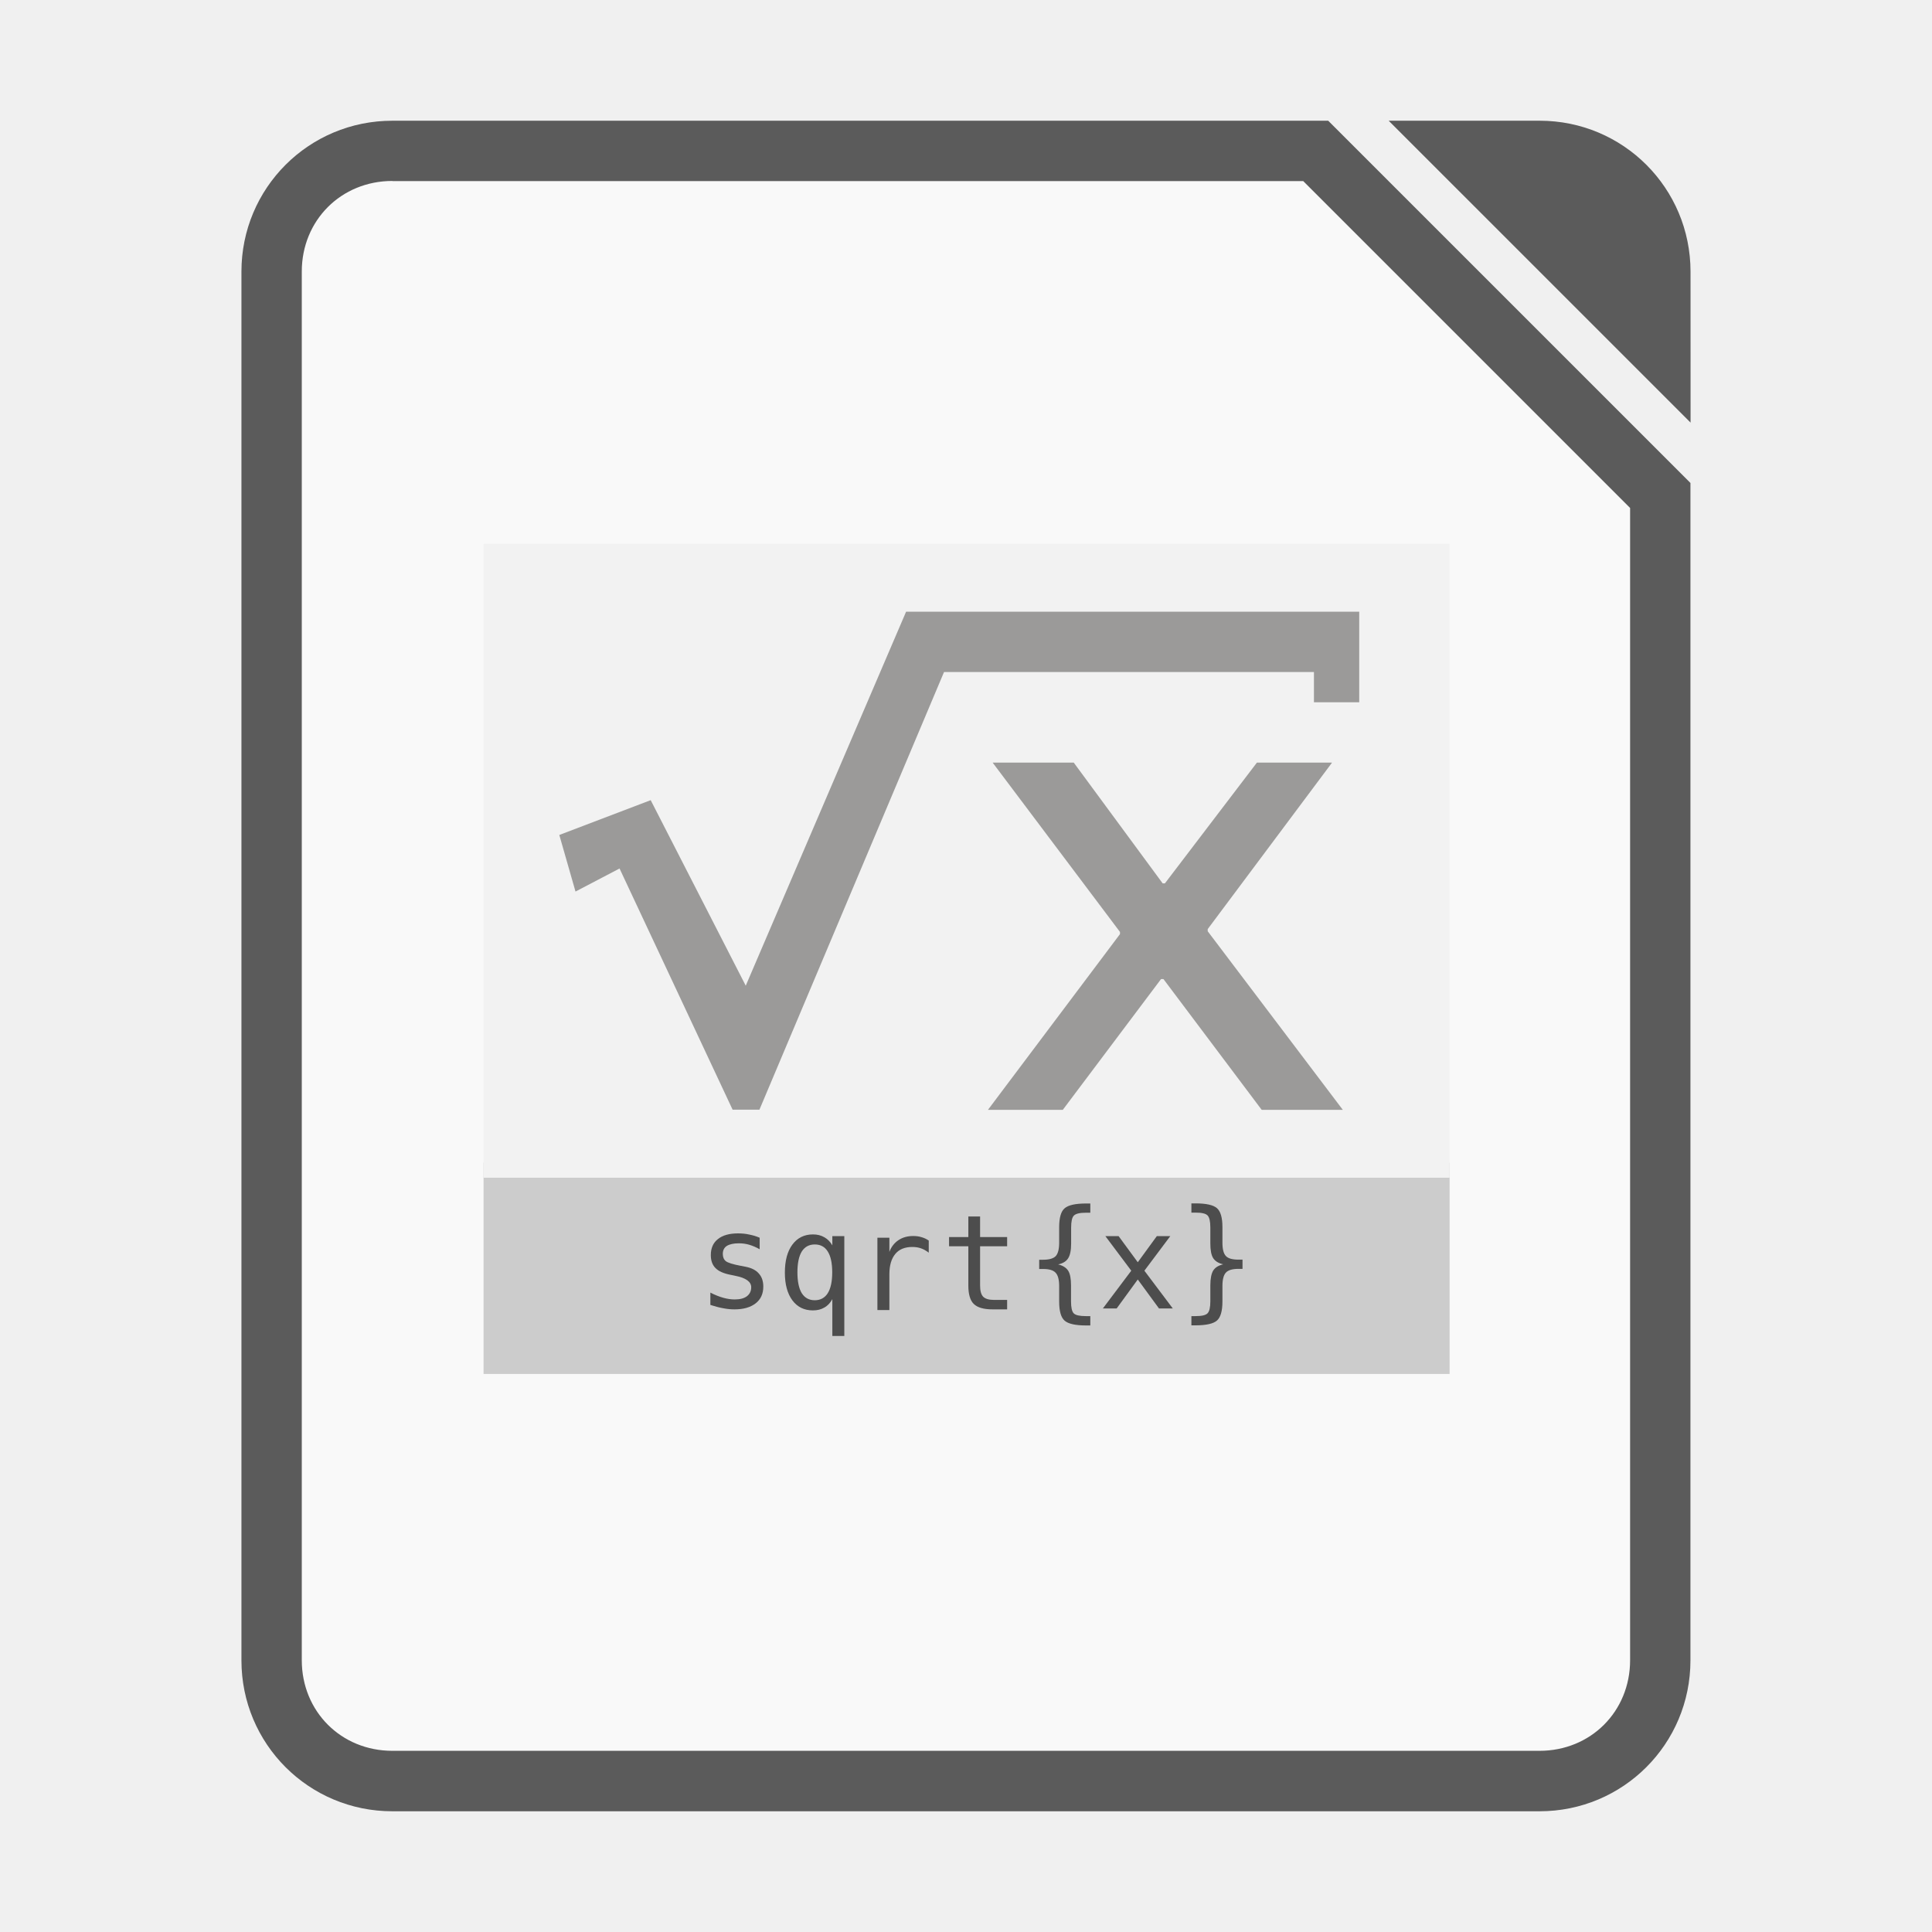
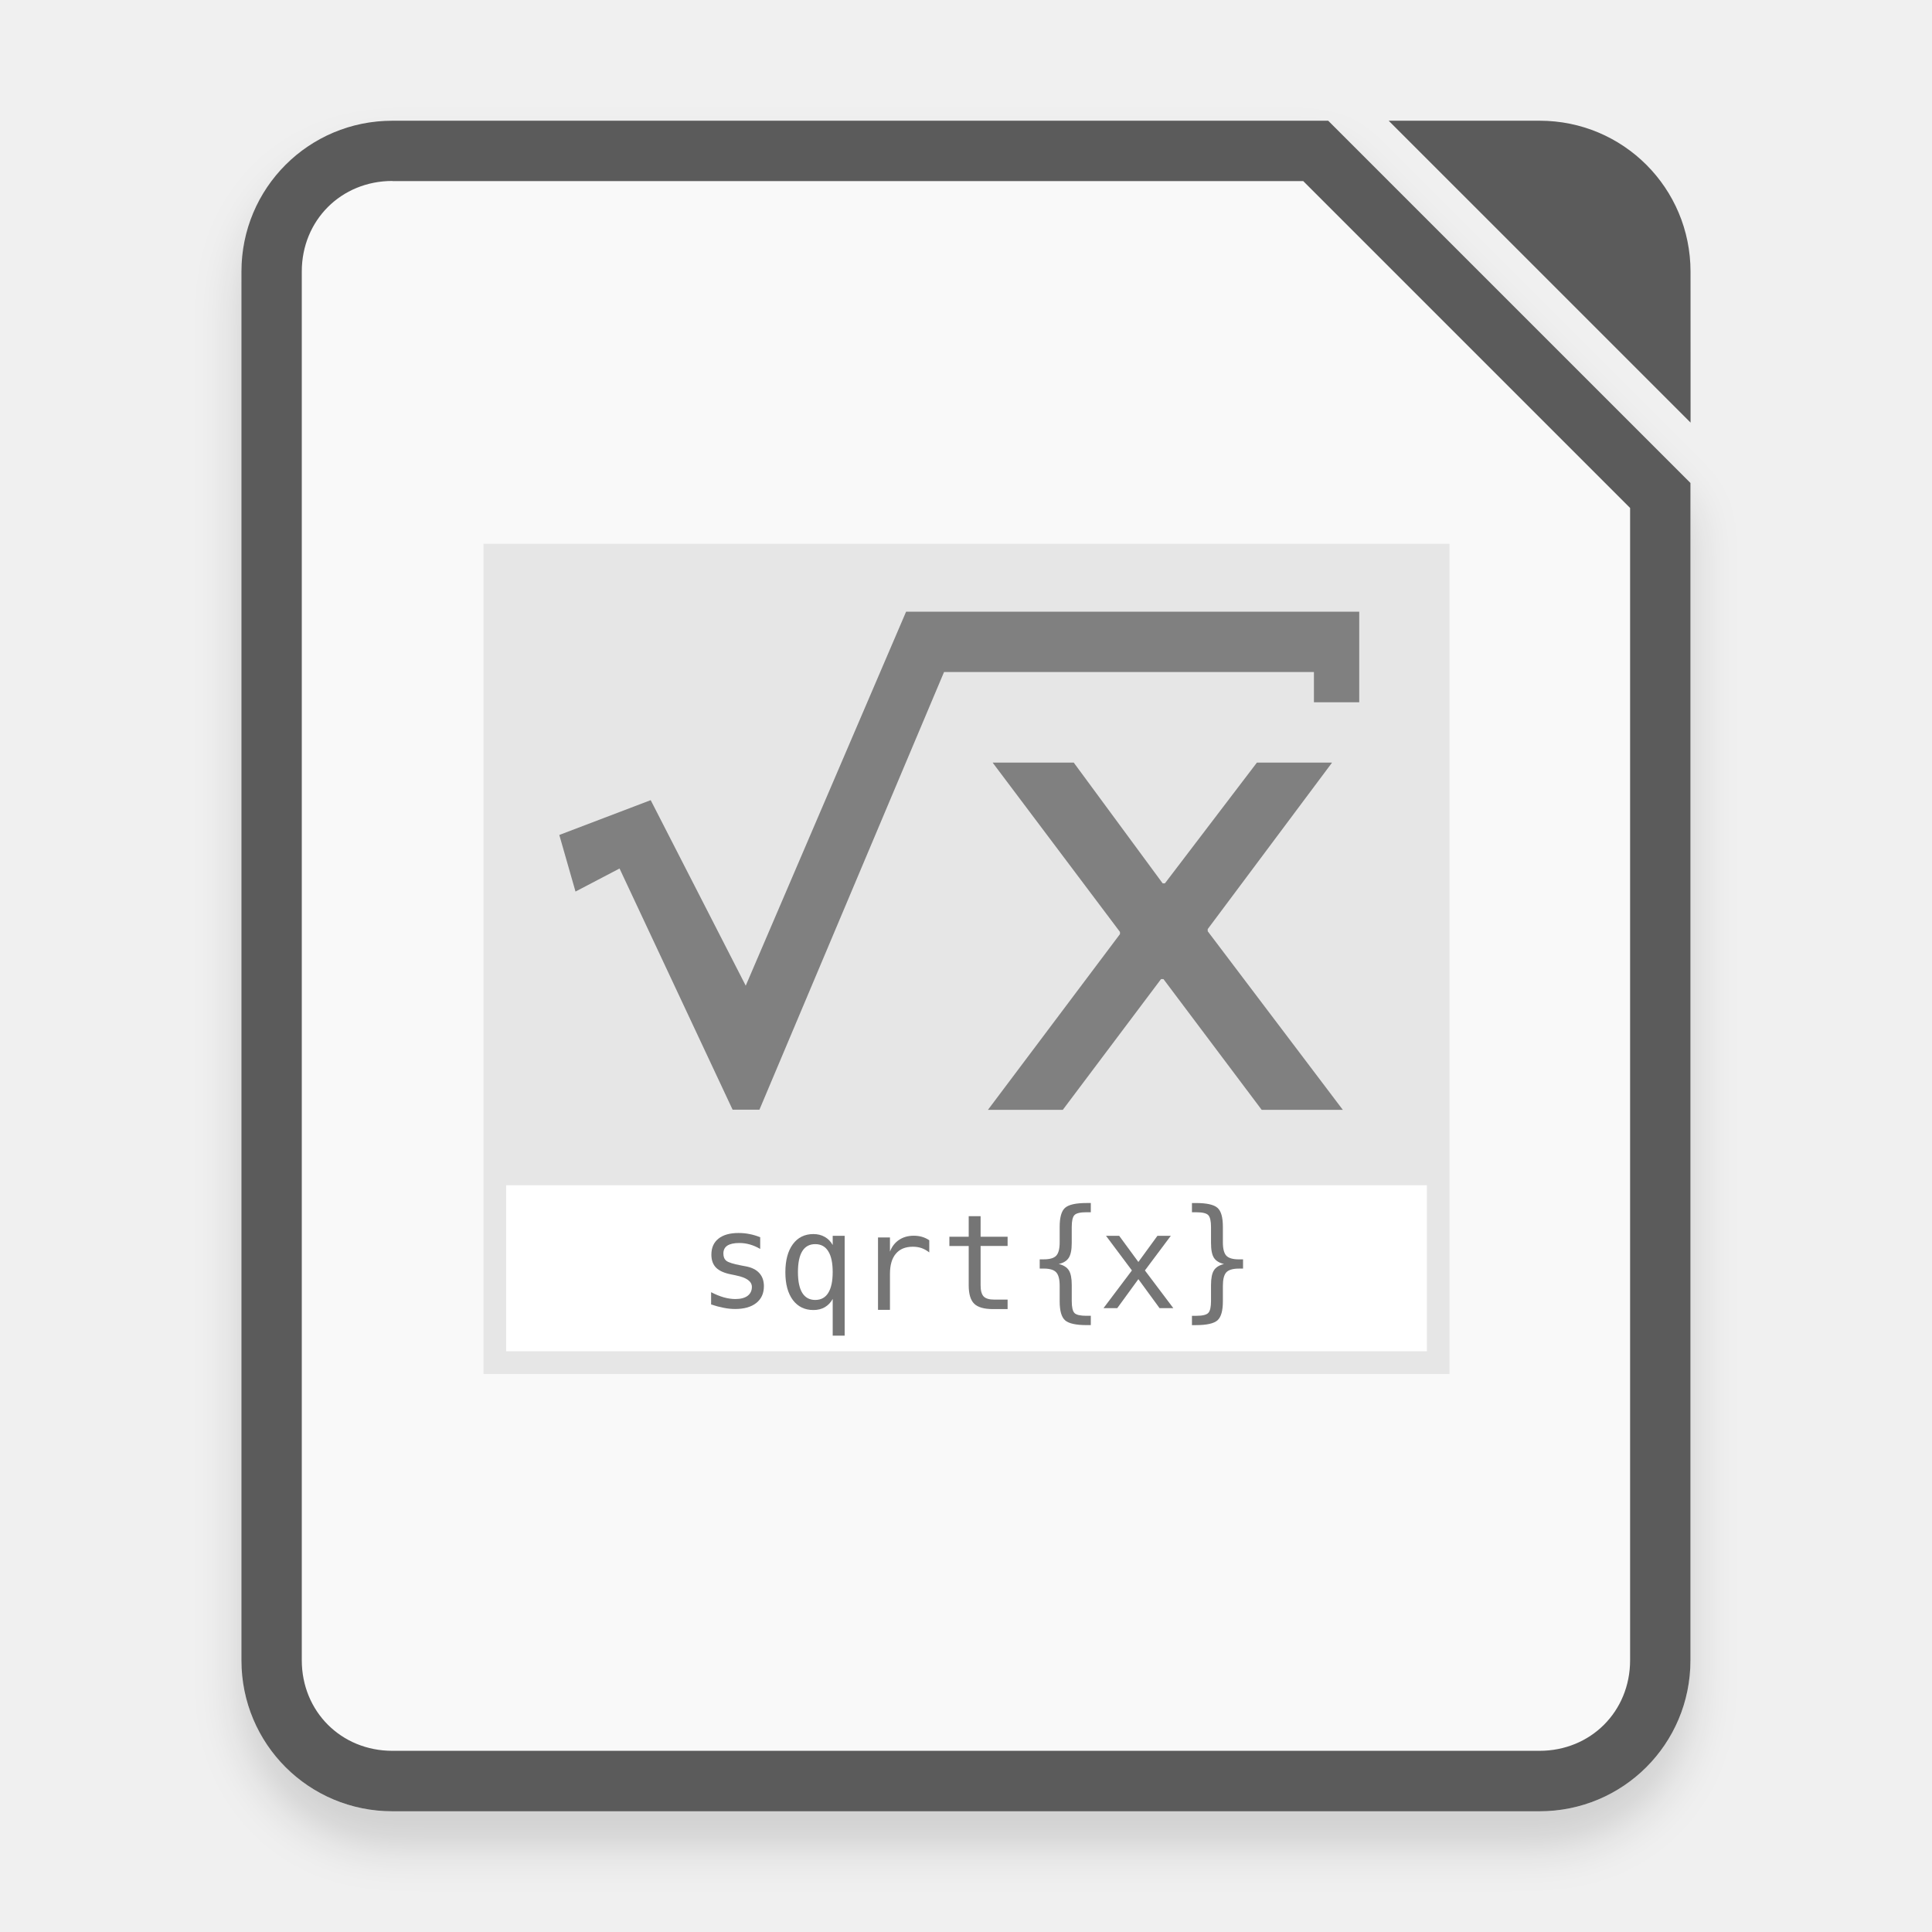
<svg xmlns="http://www.w3.org/2000/svg" width="64" height="64" version="1.1" viewBox="0 0 16.933 16.933">
+   <defs>
+     <filter id="a" x="-.039" y="-.033" width="1.078" height="1.067" color-interpolation-filters="sRGB">
+       <feGaussianBlur stdDeviation="0.206" />
+     </filter>
+   </defs>
+   <path d="m3.439 1.35c-0.733 0-1.323 0.59-1.323 1.323v12.171c0 0.733 0.59 1.323 1.323 1.323h10.054c0.733 0 1.323-0.59 1.323-1.323v-10.319l-3.175-3.175zm0 0.529h7.983l2.865 2.865v10.099c0 0.449-0.345 0.794-0.794 0.794h-10.054c-0.449 0-0.794-0.345-0.794-0.794v-12.171c0-0.449 0.345-0.794 0.794-0.794z" color="#000000" color-rendering="auto" dominant-baseline="auto" filter="url(#a)" image-rendering="auto" opacity=".15" shape-rendering="auto" solid-color="#000000" style="font-feature-settings:normal;font-variant-alternates:normal;font-variant-caps:normal;font-variant-ligatures:normal;font-variant-numeric:normal;font-variant-position:normal;isolation:auto;mix-blend-mode:normal;paint-order:fill markers stroke;shape-padding:0;text-decoration-color:#000000;text-decoration-line:none;text-decoration-style:solid;text-indent:0;text-orientation:mixed;text-transform:none;white-space:normal" />
  <path d="m3.439 1.058c-0.733 0-1.323 0.59-1.323 1.323v12.171c0 0.733 0.59 1.323 1.323 1.323h10.054c0.733 0 1.323-0.59 1.323-1.323v-10.319l-3.175-3.175z" fill="#f9f9f9" fill-rule="evenodd" stroke-width=".265" style="paint-order:stroke fill markers" />
  <path d="m3.439 1.058c-0.733 0-1.323 0.59-1.323 1.323v12.171c0 0.733 0.59 1.323 1.323 1.323h10.054c0.733 0 1.323-0.59 1.323-1.323v-10.319l-3.175-3.175zm0 0.529h7.983l2.865 2.865v10.099c0 0.449-0.345 0.794-0.794 0.794h-10.054c-0.449 0-0.794-0.345-0.794-0.794v-12.171c0-0.449 0.345-0.794 0.794-0.794z" color="#000000" color-rendering="auto" dominant-baseline="auto" fill="#5b5b5b" image-rendering="auto" shape-rendering="auto" solid-color="#000000" style="font-feature-settings:normal;font-variant-alternates:normal;font-variant-caps:normal;font-variant-ligatures:normal;font-variant-numeric:normal;font-variant-position:normal;isolation:auto;mix-blend-mode:normal;paint-order:fill markers stroke;shape-padding:0;text-decoration-color:#000000;text-decoration-line:none;text-decoration-style:solid;text-indent:0;text-orientation:mixed;text-transform:none;white-space:normal" />
  <path d="m12.171 1.058 2.646 2.646-3.75e-4 -1.323c-2.08e-4 -0.733-0.59-1.323-1.323-1.323z" fill="#5b5b5b" fill-rule="evenodd" style="paint-order:stroke fill markers" />
-   <rect x="4.238" y="10.19" width="8.467" height="1.852" fill="#ccc" stroke-width=".066" />
-   <rect x="4.238" y="4.766" width="8.467" height="5.556" fill="#f2f2f2" stroke-width=".066" />
-   <g fill="#4d4d4d" stroke-width=".132">
-     <path d="m6.658 10.847v0.102c-0.03-0.017-0.06-0.03-0.09-0.039-0.03-0.009-0.061-0.013-0.092-0.013-0.047 0-0.082 0.008-0.106 0.023-0.023 0.015-0.035 0.038-0.035 0.07 0 0.028 0.009 0.049 0.026 0.063 0.017 0.014 0.061 0.028 0.13 0.041l0.042 0.008c0.052 0.01 0.091 0.029 0.117 0.059 0.027 0.029 0.04 0.068 0.04 0.115 0 0.063-0.022 0.112-0.067 0.147-0.045 0.035-0.106 0.053-0.186 0.053-0.031 0-0.064-0.003-0.099-0.01-0.034-0.006-0.072-0.016-0.112-0.029v-0.108c0.039 0.02 0.076 0.035 0.112 0.045 0.035 0.01 0.069 0.015 0.101 0.015 0.046 0 0.082-0.009 0.107-0.028 0.025-0.019 0.038-0.045 0.038-0.079 0-0.048-0.046-0.082-0.139-0.1l-0.004-0.001-0.039-0.008c-0.06-0.012-0.104-0.031-0.131-0.059-0.028-0.028-0.041-0.066-0.041-0.114 0-0.061 0.021-0.108 0.062-0.14 0.041-0.033 0.1-0.05 0.176-0.05 0.034 0 0.067 0.003 0.098 0.01 0.031 0.006 0.062 0.015 0.092 0.028" />
-     <path d="m6.989 11.151c0 0.081 0.013 0.142 0.038 0.183 0.026 0.041 0.064 0.062 0.114 0.062 0.05 0 0.088-0.021 0.114-0.062 0.026-0.042 0.039-0.102 0.039-0.183 0-0.08-0.013-0.141-0.039-0.182-0.026-0.042-0.064-0.062-0.114-0.062-0.05 0-0.088 0.021-0.114 0.062-0.025 0.041-0.038 0.102-0.038 0.183m0.305 0.236c-0.017 0.031-0.04 0.056-0.069 0.072-0.029 0.017-0.062 0.025-0.1 0.025-0.076 0-0.136-0.029-0.18-0.088-0.044-0.059-0.066-0.14-0.066-0.243 0-0.105 0.022-0.187 0.066-0.246 0.044-0.059 0.104-0.089 0.18-0.089 0.038 0 0.071 0.008 0.1 0.025 0.029 0.016 0.052 0.04 0.07 0.071v-0.081h0.105v0.875h-0.105v-0.322" />
-     <path d="m8.14 10.979c-0.022-0.017-0.045-0.03-0.068-0.038-0.023-0.008-0.048-0.012-0.076-0.012-0.065 0-0.115 0.02-0.149 0.061-0.034 0.041-0.052 0.1-0.052 0.177v0.315h-0.105v-0.634h0.105v0.124c0.017-0.045 0.044-0.079 0.08-0.103 0.036-0.024 0.079-0.036 0.129-0.036 0.026 0 0.05 0.003 0.072 0.01 0.022 0.006 0.044 0.016 0.064 0.03v0.106" />
-     <path d="m8.59 10.662v0.18h0.237v0.081h-0.237v0.344c0 0.047 0.009 0.079 0.027 0.098 0.018 0.018 0.049 0.028 0.093 0.028h0.117v0.083h-0.127c-0.078 0-0.133-0.016-0.165-0.047-0.032-0.031-0.048-0.085-0.048-0.162v-0.344h-0.169v-0.081h0.169v-0.18h0.104" />
-     <path d="m9.556 11.535v0.082h-0.036c-0.094 0-0.157-0.014-0.189-0.042-0.032-0.028-0.048-0.084-0.048-0.167v-0.135c-1.33e-5 -0.057-0.01-0.096-0.031-0.118-0.02-0.022-0.056-0.033-0.109-0.033h-0.035v-0.081h0.035c0.053 0 0.09-0.011 0.11-0.032 0.02-0.022 0.03-0.061 0.03-0.117v-0.136c-1.33e-5 -0.083 0.016-0.139 0.048-0.166 0.032-0.028 0.095-0.042 0.189-0.042h0.036v0.081h-0.04c-0.053 1.3e-5 -0.087 0.008-0.104 0.025-0.016 0.016-0.024 0.051-0.024 0.105v0.14c0 0.059-0.009 0.102-0.026 0.129-0.017 0.027-0.046 0.045-0.088 0.054 0.042 0.01 0.071 0.029 0.088 0.055 0.017 0.027 0.025 0.07 0.025 0.129v0.14c0 0.054 0.008 0.089 0.024 0.105 0.016 0.016 0.051 0.024 0.104 0.024h0.04" />
-     <path d="m10.257 10.834-0.227 0.303 0.249 0.331h-0.121l-0.186-0.254-0.185 0.254h-0.121l0.249-0.331-0.227-0.303h0.116l0.168 0.229 0.167-0.229h0.117" />
-     <path d="m10.442 11.535h0.038c0.053 0 0.088-0.008 0.104-0.025 0.016-0.017 0.024-0.052 0.024-0.105v-0.14c0-0.059 0.009-0.102 0.025-0.129 0.017-0.027 0.046-0.045 0.088-0.055-0.042-0.009-0.071-0.028-0.088-0.054-0.017-0.027-0.025-0.07-0.025-0.129v-0.14c0-0.053-0.008-0.088-0.024-0.105-0.016-0.017-0.051-0.025-0.104-0.025h-0.038v-0.081h0.035c0.094 0 0.157 0.014 0.189 0.042 0.032 0.028 0.048 0.083 0.048 0.166v0.136c0 0.057 0.01 0.096 0.03 0.117 0.02 0.022 0.057 0.032 0.11 0.032h0.036v0.081h-0.036c-0.053 0-0.09 0.011-0.11 0.033-0.02 0.022-0.03 0.061-0.03 0.118v0.135c0 0.083-0.016 0.139-0.048 0.167-0.032 0.028-0.095 0.042-0.189 0.042h-0.035v-0.082" />
+   <path transform="scale(.26458)" d="m16.016 18.014v27.5h32v-27.5h-32z" fill="#e6e6e6" stroke-width=".25" />
+   <rect x="4.436" y="10.388" width="8.07" height="1.455" fill="#fff" stroke-width=".066" />
+   <g fill="#666">
+     <g transform="matrix(.13231 0 0 .13229 -476.97 152.58)" opacity=".9">
+       <path d="m3655.3-1071.4v0.77c-0.225-0.131-0.452-0.23-0.68-0.295-0.228-0.066-0.461-0.099-0.698-0.099-0.357 0-0.623 0.059-0.8 0.175-0.174 0.114-0.261 0.29-0.261 0.526 0 0.214 0.066 0.374 0.197 0.479 0.131 0.106 0.458 0.208 0.98 0.308l0.317 0.06c0.391 0.074 0.686 0.223 0.886 0.445 0.203 0.223 0.304 0.512 0.304 0.869 0 0.474-0.168 0.845-0.505 1.113-0.337 0.265-0.805 0.398-1.404 0.398-0.237 0-0.485-0.026-0.745-0.077-0.26-0.049-0.541-0.123-0.843-0.223v-0.813c0.294 0.151 0.575 0.265 0.843 0.342 0.268 0.074 0.522 0.111 0.762 0.111 0.348 0 0.618-0.07 0.809-0.21 0.191-0.143 0.287-0.341 0.287-0.595 0-0.365-0.35-0.618-1.049-0.758l-0.034-0.01-0.295-0.06c-0.454-0.089-0.785-0.237-0.993-0.445-0.208-0.211-0.312-0.498-0.312-0.86 0-0.459 0.155-0.813 0.467-1.061 0.311-0.251 0.755-0.377 1.331-0.377 0.257 0 0.504 0.024 0.74 0.073 0.237 0.046 0.469 0.116 0.698 0.21" />
+       <path d="m3657.8-1069.1c0 0.611 0.096 1.071 0.287 1.382 0.194 0.311 0.481 0.467 0.86 0.467s0.666-0.155 0.86-0.467c0.197-0.314 0.295-0.775 0.295-1.382 0-0.608-0.098-1.067-0.295-1.378-0.194-0.314-0.481-0.471-0.86-0.471s-0.666 0.155-0.86 0.467c-0.191 0.311-0.287 0.772-0.287 1.383m2.303 1.78c-0.128 0.237-0.302 0.419-0.522 0.548-0.217 0.126-0.469 0.188-0.757 0.188-0.574 0-1.027-0.221-1.361-0.663-0.331-0.445-0.496-1.057-0.496-1.836 0-0.793 0.166-1.414 0.496-1.862s0.785-0.672 1.361-0.672c0.285 0 0.536 0.063 0.753 0.188 0.22 0.123 0.395 0.302 0.526 0.539v-0.612h0.792v6.617h-0.792v-2.435" />
+       <path d="m3666.5-1070.4c-0.168-0.131-0.34-0.227-0.514-0.287-0.174-0.06-0.365-0.09-0.574-0.09-0.491 0-0.866 0.154-1.126 0.462-0.26 0.308-0.39 0.753-0.39 1.335v2.384h-0.792v-4.794h0.792v0.937c0.131-0.34 0.332-0.599 0.604-0.779 0.274-0.183 0.598-0.274 0.972-0.274 0.194 0 0.375 0.024 0.544 0.073 0.168 0.049 0.33 0.124 0.484 0.227v0.805" />
+       <path d="m3669.9-1072.8v1.361h1.789v0.612h-1.789v2.602c0 0.354 0.067 0.601 0.201 0.741 0.134 0.14 0.368 0.21 0.702 0.21h0.886v0.629h-0.963c-0.591 0-1.007-0.118-1.25-0.355-0.242-0.237-0.364-0.645-0.364-1.224v-2.602h-1.28v-0.612h1.28v-1.361h0.788" />
+       <path d="m3677.2-1066.2v0.616h-0.274c-0.711 0-1.187-0.105-1.429-0.317-0.24-0.211-0.36-0.632-0.359-1.263v-1.023c-1e-4 -0.431-0.077-0.729-0.231-0.894-0.151-0.166-0.426-0.248-0.826-0.248h-0.265v-0.612h0.265c0.402 0 0.679-0.081 0.83-0.244 0.151-0.163 0.227-0.458 0.227-0.886v-1.027c-1e-4 -0.63 0.12-1.05 0.359-1.258 0.242-0.211 0.719-0.317 1.429-0.317h0.274v0.612h-0.3c-0.4 1e-4 -0.661 0.063-0.783 0.188-0.12 0.123-0.18 0.387-0.18 0.792v1.061c0 0.448-0.066 0.773-0.197 0.976-0.128 0.203-0.349 0.34-0.663 0.411 0.317 0.077 0.539 0.217 0.668 0.419s0.193 0.526 0.193 0.972v1.061c0 0.408 0.06 0.673 0.18 0.796 0.123 0.123 0.384 0.184 0.783 0.184h0.3" />
+       <path d="m3682.5-1071.5-1.716 2.294 1.883 2.499h-0.912l-1.404-1.922-1.399 1.922h-0.912l1.883-2.499-1.716-2.294h0.873l1.271 1.733 1.263-1.733h0.886" />
+       <path d="m3683.9-1066.2h0.291c0.402 0 0.665-0.063 0.788-0.188 0.123-0.126 0.184-0.39 0.184-0.792v-1.061c0-0.445 0.064-0.769 0.193-0.972 0.128-0.203 0.351-0.342 0.668-0.419-0.314-0.071-0.536-0.208-0.668-0.411-0.128-0.203-0.193-0.528-0.193-0.976v-1.061c0-0.402-0.061-0.666-0.184-0.792-0.123-0.126-0.385-0.188-0.788-0.188h-0.291v-0.612h0.265c0.71 0 1.185 0.106 1.425 0.317 0.24 0.208 0.359 0.628 0.359 1.258v1.027c0 0.428 0.076 0.723 0.227 0.886 0.154 0.163 0.432 0.244 0.835 0.244h0.274v0.612h-0.274c-0.402 0-0.68 0.083-0.835 0.248-0.151 0.166-0.227 0.464-0.227 0.894v1.023c0 0.631-0.12 1.052-0.359 1.263-0.24 0.211-0.715 0.317-1.425 0.317h-0.265v-0.616" />
+     </g>
+     <path d="m7.942 5.361h3.971v0.794h-0.397v-0.265h-3.242l-1.618 3.836h-0.235l-0.991-2.114-0.386 0.202-0.142-0.496 0.801-0.305 0.833 1.626 1.406-3.279" opacity=".8" stroke-width=".066" />
+     <path d="m11.672 6.684h-0.656l-0.806 1.058h-0.02l-0.779-1.058h-0.711l1.116 1.484v0.019l-1.157 1.54h0.656l0.861-1.146h0.021l0.861 1.146h0.711l-1.184-1.565v-0.019l1.089-1.458" opacity=".8" stroke-width=".066" />
  </g>
-   <path d="m7.942 5.361h3.971v0.794h-0.397v-0.265h-3.242l-1.618 3.836h-0.235l-0.991-2.114-0.386 0.202-0.142-0.496 0.801-0.305 0.833 1.626 1.406-3.279" fill="#868583" opacity=".8" stroke-width=".066" />
-   <path d="m11.672 6.684h-0.656l-0.806 1.058h-0.02l-0.779-1.058h-0.711l1.116 1.484v0.019l-1.157 1.54h0.656l0.861-1.146h0.021l0.861 1.146h0.711l-1.184-1.565v-0.019l1.089-1.458" fill="#868583" opacity=".8" stroke-width=".066" />
</svg>
